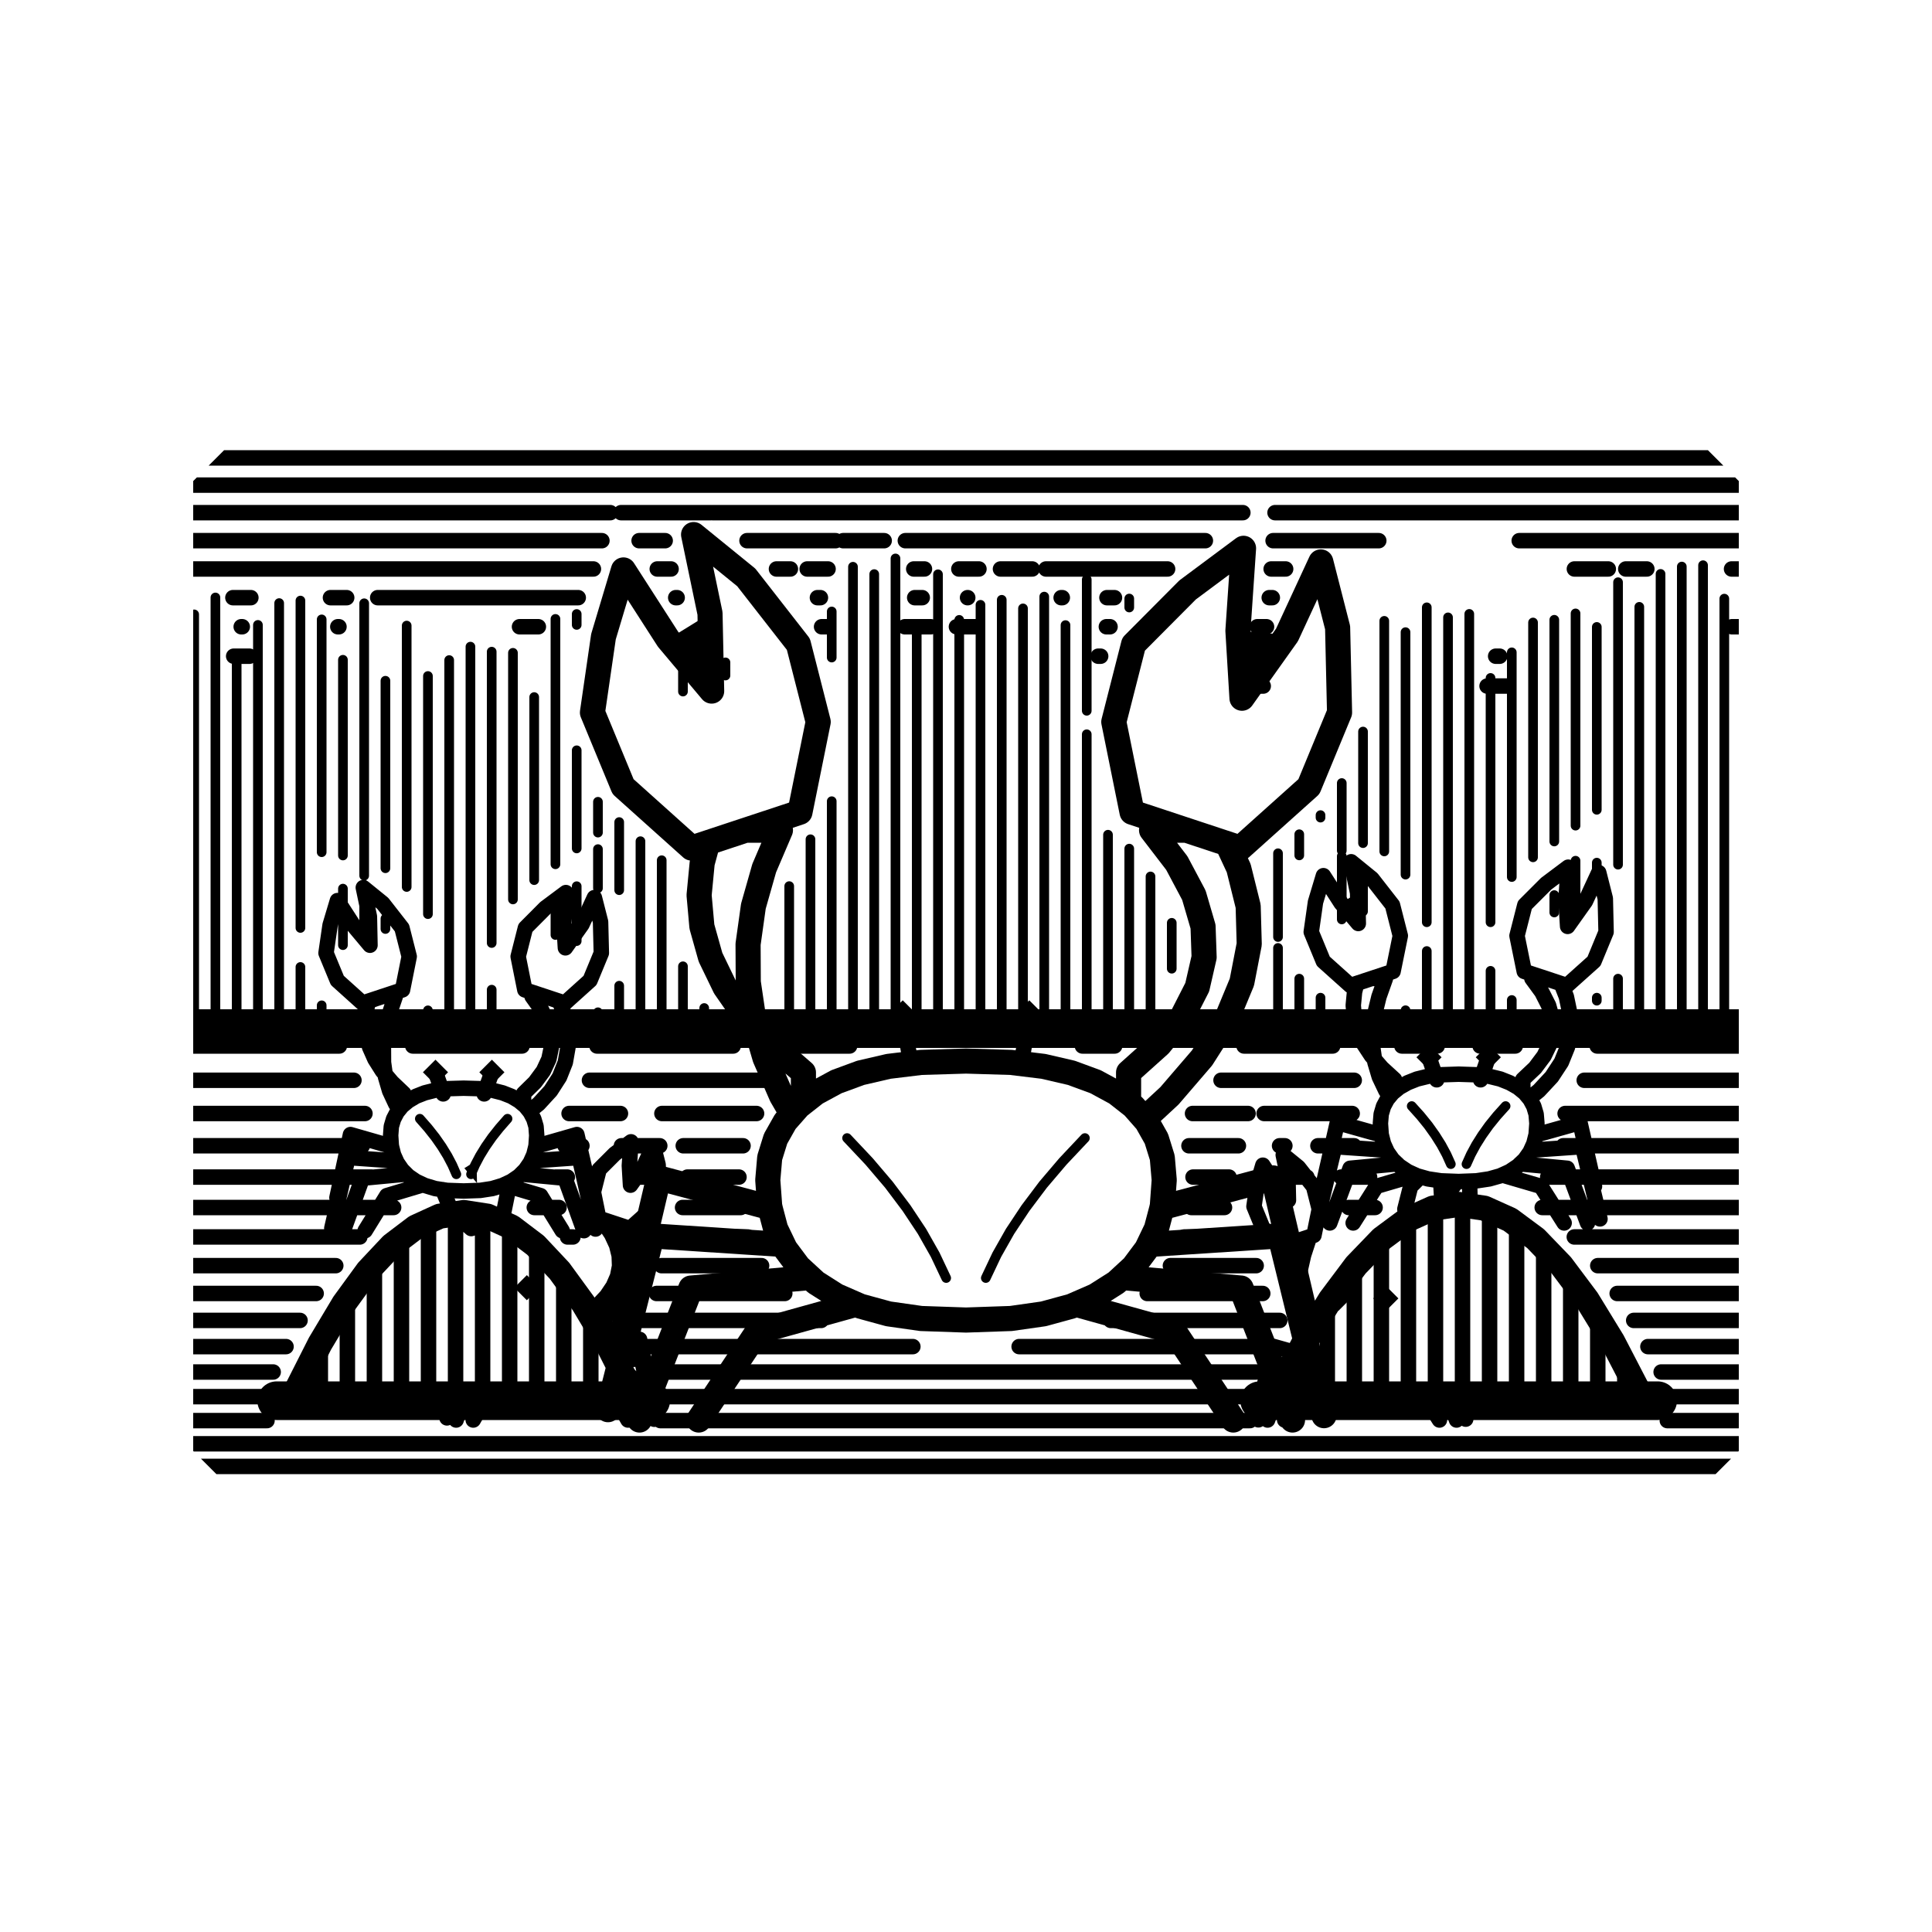
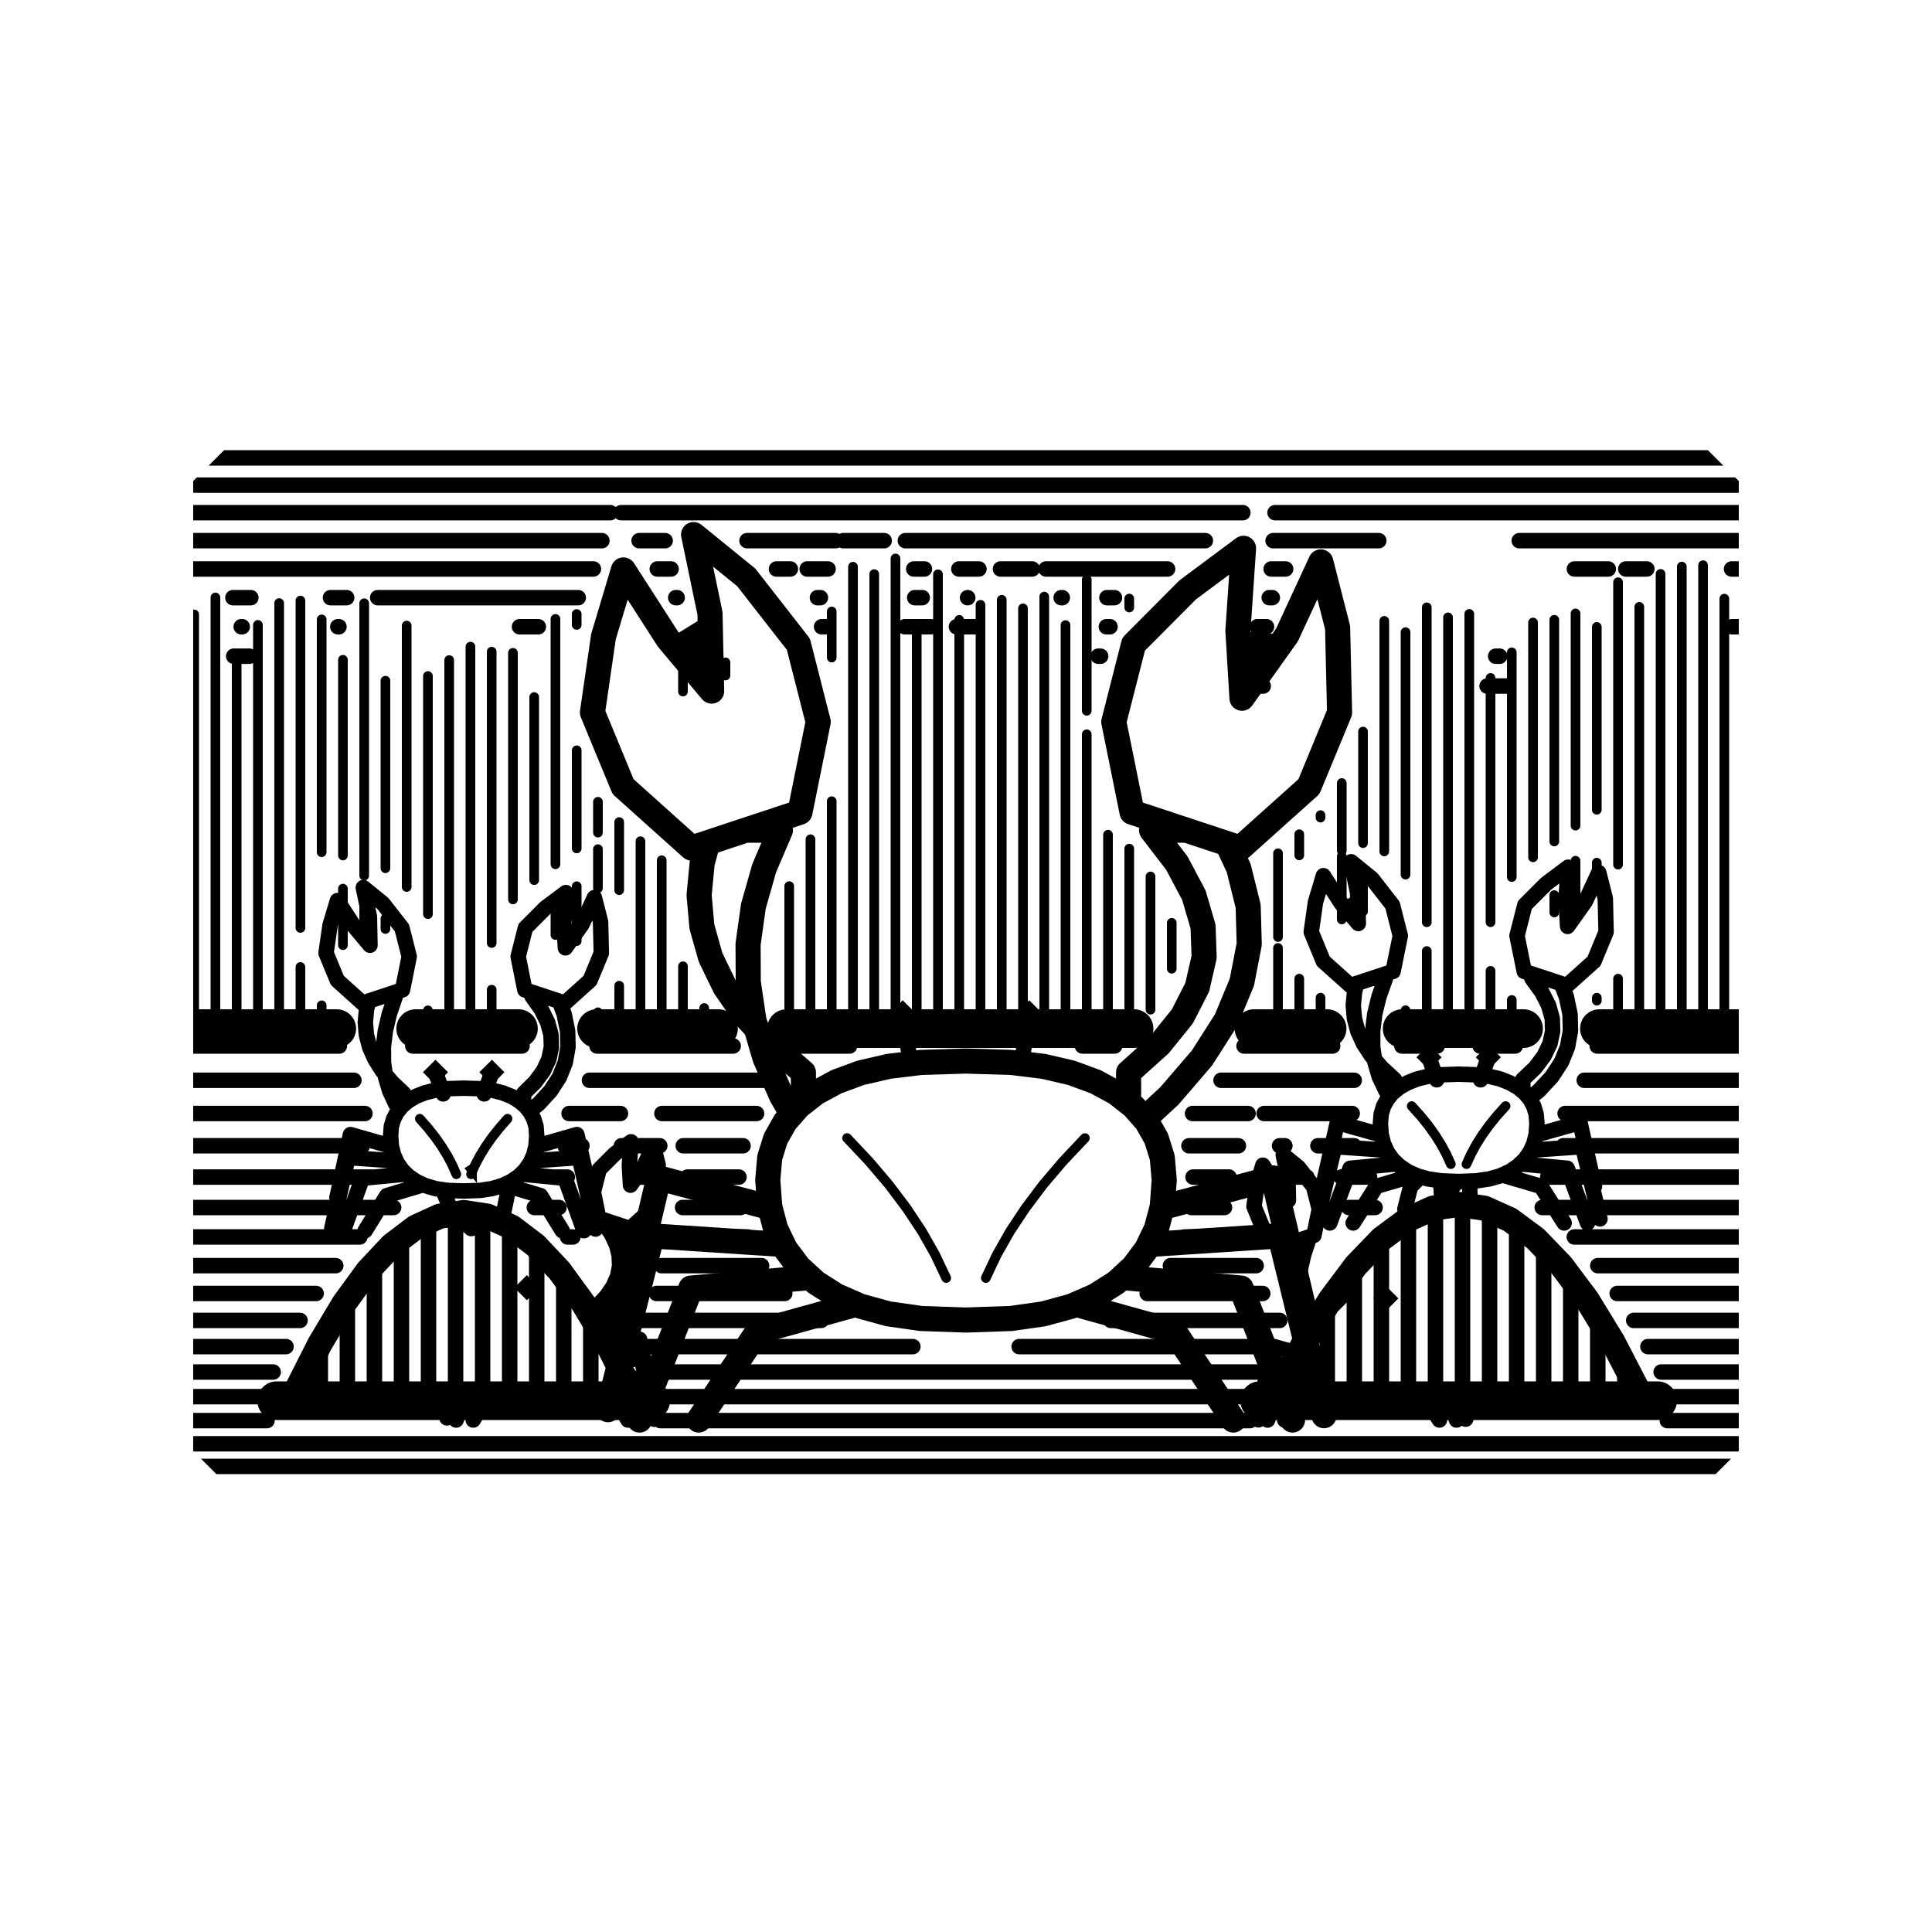
<svg xmlns="http://www.w3.org/2000/svg" viewBox="0 0 200 200">
  <defs>
    <clipPath id="w">
      <path d="M23.8 46L176.2 46L180 49.8L180 150.2L176.2 154L23.8 154L20 150.2L20 49.8Z" />
    </clipPath>
  </defs>
  <g clip-path="url(#w)" fill="none" stroke="#000" stroke-linecap="round" stroke-linejoin="round">
    <path d="M48.07 120.93L49.38 122.48L49.33 120.15ZM65.15 120.67L65.27 122.69L66.62 120.8ZM53.24 133.3L54.54 132L55.84 133.3L54.54 134.6ZM58.16 133.3L59.46 132L60.76 133.3L59.46 134.6ZM132.07 122.7L133.38 124.25L133.33 121.92ZM149.15 122.44L149.27 124.46L150.62 122.57ZM137.24 134.41L138.54 133.11L139.84 134.41L138.54 135.71ZM142.16 134.41L143.46 133.11L144.76 134.41L143.46 135.71ZM36.64 95.87L38.3 97.85L38.24 94.88ZM58.37 95.54L58.53 98.12L60.24 95.71ZM43.78 111L45.08 109.7L46.38 111L45.08 112.3ZM49.62 111L50.92 109.7L52.22 111L50.92 112.3ZM138.83 93.49L140.61 95.6L140.54 92.43ZM162.11 93.14L162.28 95.9L164.12 93.31ZM146.63 109.45L147.93 108.15L149.23 109.45L147.93 110.75ZM152.77 109.45L154.07 108.15L155.37 109.45L154.07 110.75ZM69.16 66.18L73.67 71.54L73.5 63.5ZM128.15 65.29L128.57 72.28L133.23 65.73ZM91.55 105.45L93.45 103.55L95.35 105.45L93.45 107.35ZM104.65 105.45L106.55 103.55L108.45 105.45L106.55 107.35Z" fill="#000" stroke="none" />
    <path d="M182.9 71.93L182.9 106.48M180.7 65.37L180.7 106.48M178.5 61.97L178.5 106.48M176.3 58.51L176.3 106.48M174.1 58.65L174.1 106.48M171.9 59.41L171.9 106.48M169.7 62.82L169.7 106.48M167.5 60.27L167.5 89.51M167.5 101.31L167.5 106.48M165.3 64.9L165.3 83.83M165.3 89.3L165.3 90.48M165.3 103.28L165.3 103.59M163.1 63.5L163.1 85.47M163.1 89.1L163.1 95.09M160.9 64.16L160.9 87.11M160.9 92.66L160.9 94.46M158.7 64.44L158.7 88.75M156.5 67.53L156.5 90.79M156.5 103.52L156.5 106.48M154.3 70.18L154.3 95.47M154.3 100.5L154.3 106.48M152.1 63.55L152.1 106.48M149.9 63.91L149.9 106.48M147.7 62.87L147.7 95.47M147.7 98.45L147.7 106.48M145.5 65.44L145.5 90.54M145.5 104.58L145.5 106.48M143.3 64.27L143.3 88.14M141.1 75.73L141.1 87.28M141.1 91.48L141.1 94.35M138.9 81.06L138.9 88.06M138.9 88.63L138.9 95.18M136.7 84.38L136.7 84.64M136.7 103.28L136.7 106.48M134.5 86.36L134.5 88.55M134.5 101.31L134.5 106.48M132.3 88.33L132.3 97M132.3 98.13L132.3 106.48M130.1 105.78L130.1 106.48M127.9 68.05L127.9 71.05M121.3 95.53L121.3 100.28M119.1 90.73L119.1 104.52M116.9 61.96L116.9 62.89M116.9 87.85L116.9 106.48M114.7 86.41L114.7 106.48M112.5 59.99L112.5 73.58M112.5 76.01L112.5 106.48M110.3 64.71L110.3 106.48M108.1 61.76L108.1 106.48M105.9 62.98L105.9 106.48M103.7 62.09L103.7 106.48M101.5 62.61L101.5 106.48M99.3 64.17L99.3 106.48M97.1 59.45L97.1 106.48M94.9 65.25L94.9 106.48M92.7 57.81L92.7 106.48M90.5 59.43L90.5 106.48M88.3 58.67L88.3 106.48M86.1 63.3L86.1 68.07M86.1 82.94L86.1 106.48M83.9 86.88L83.9 106.48M81.7 91.73L81.7 106.48M75.1 68.57L75.1 69.93M72.9 65.96L72.9 70.76M72.9 104.35L72.9 106.48M70.7 67.33L70.7 71.59M70.7 100.03L70.7 106.48M68.5 89.05L68.5 106.48M66.3 87.08L66.3 106.48M64.1 85.1L64.1 92.15M64.1 102.04L64.1 106.48M61.9 83L61.9 86.19M61.9 87.9L61.9 91.95M61.9 104.79L61.9 106.48M59.7 63.56L59.7 64.69M59.7 77.67L59.7 87.83M59.7 91.74L59.7 97.42M57.5 64.07L57.5 89.47M57.5 94.39L57.5 96.79M55.3 72.16L55.3 91.11M53.1 67.58L53.1 93.11M53.1 105.55L53.1 106.48M50.9 67.46L50.9 97.62M50.9 102.45L50.9 106.48M48.7 66.94L48.7 106.48M46.5 68.33L46.5 106.48M44.3 69.98L44.3 94.63M44.3 104.59L44.3 106.48M42.1 64.76L42.1 91.82M39.9 70.47L39.9 89.88M39.9 95.09L39.9 96.17M37.7 62.45L37.7 90.65M37.7 91.98L37.7 97M35.5 68.3L35.5 88.56M35.5 91.99L35.5 97.84M33.3 64.12L33.3 88.22M33.3 104.07L33.3 106.48M31.1 62.17L31.1 96.06M31.1 100.1L31.1 106.48M28.9 62.43L28.9 106.48M26.7 64.69L26.7 106.48M24.5 68.72L24.5 106.48M22.3 61.85L22.3 106.48M20.1 63.6L20.1 106.48M43.46 115.81L44.3 116.77L45.06 117.73L45.73 118.69L46.32 119.65L46.82 120.6L47.24 121.56M52.54 115.81L51.7 116.77L50.94 117.73L50.27 118.69L49.68 119.65L49.18 120.6L48.76 121.56M146.14 114.5L147.04 115.5L147.85 116.5L148.57 117.51L149.2 118.51L149.74 119.51L150.19 120.51M155.86 114.5L154.96 115.5L154.15 116.5L153.43 117.51L152.8 118.51L152.26 119.51L151.81 120.51M87.69 117.81L89.97 120.23L92.02 122.64L93.84 125.06L95.44 127.47L96.81 129.89L97.95 132.3M112.31 117.81L110.03 120.23L107.98 122.64L106.16 125.06L104.56 127.47L103.19 129.89L102.05 132.3" stroke-width="1" />
    <path d="M20 47.4L180 47.4M20 50.22L180 50.22M20 53.07L63.18 53.07M64.29 53.07L73.59 53.07M73.76 53.07L128.66 53.07M131.99 53.07L180 53.07M20 55.97L62.31 55.97M66.16 55.97L68.86 55.97M77.33 55.97L86.5 55.97M87.28 55.97L91.53 55.97M93.72 55.97L124.78 55.97M131.79 55.97L142.73 55.97M157.27 55.97L180 55.97M20 58.9L61.43 58.9M68.04 58.9L69.47 58.9M80.38 58.9L81.82 58.9M83.56 58.9L85.72 58.9M94.59 58.9L95.7 58.9M99.26 58.9L101.34 58.9M103.57 58.9L106.86 58.9M108.28 58.9L120.87 58.9M131.59 58.9L133.09 58.9M162.98 58.9L166.49 58.9M168.3 58.9L170.48 58.9M179.25 58.9L180 58.9M24.11 61.87L25.97 61.87M34.21 61.87L35.89 61.87M39.1 61.87L59.86 61.87M69.95 61.87L70.1 61.87M84.62 61.87L84.93 61.87M94.69 61.87L95.47 61.87M100.16 61.87L100.18 61.87M109.85 61.87L109.97 61.87M114.59 61.87L115.37 61.87M131.39 61.87L131.71 61.87M24.97 64.88L25.08 64.88M34.97 64.88L35.09 64.88M53.78 64.88L55.73 64.88M85.05 64.88L85.69 64.88M93.66 64.88L96.36 64.88M99.01 64.88L101.08 64.88M114.53 64.88L114.91 64.88M130.15 64.88L131.11 64.88M179.28 64.88L180 64.88M24.19 67.93L25.83 67.93M70.6 67.93L71.13 67.93M113.68 67.93L113.94 67.93M130.02 67.93L130.23 67.93M154.83 67.93L155.25 67.93M129.35 71.02L130.77 71.02M153.94 71.02L156.08 71.02M20 108.28L35.13 108.28M42.73 108.28L54.04 108.28M61.8 108.28L75.9 108.28M81.95 108.28L87.95 108.28M112.05 108.28L115.39 108.28M128.78 108.28L137.96 108.28M145.12 108.28L148.78 108.28M153.22 108.28L156.86 108.28M165.34 108.28L180 108.28M20 111.83L36.64 111.83M61.02 111.83L79.52 111.83M126.4 111.83L140.19 111.83M164 111.83L180 111.83M20 115.27L37.78 115.27M58.91 115.27L64.23 115.27M68.52 115.27L78.32 115.27M123.45 115.27L129.2 115.27M130.86 115.27L139.98 115.27M162.02 115.27L180 115.27M20 118.61L37.51 118.61M58.49 118.61L60.24 118.61M64.33 118.61L68.3 118.61M70.73 118.61L76.92 118.61M123.08 118.61L128.2 118.61M132.46 118.61L133.01 118.61M136.43 118.61L140.18 118.61M161.82 118.61L180 118.61M20 121.85L38.49 121.85M57.51 121.85L58.73 121.85M65.97 121.85L68.23 121.85M71.16 121.85L76.5 121.85M123.5 121.85L127.23 121.85M130.25 121.85L135.29 121.85M138.82 121.85L141.78 121.85M160.22 121.85L180 121.85M20 125L40.75 125M55.31 125L57.87 125M70.66 125L76.68 125M123.32 125L126.76 125M139.62 125L142.35 125M159.65 125L180 125M20 128.05L37.25 128.05M58.75 128.05L59.31 128.05M68.74 128.05L77.41 128.05M122.59 128.05L127.87 128.05M162.97 128.05L180 128.05M20 131.02L34.76 131.02M68.48 131.02L78.84 131.02M121.16 131.02L130.04 131.02M165.4 131.02L180 131.02M20 133.9L32.73 133.9M67.96 133.9L81.24 133.9M118.76 133.9L130.72 133.9M167.41 133.9L180 133.9M20 136.69L31.06 136.69M66.51 136.69L85.01 136.69M114.99 136.69L132.48 136.69M169.12 136.69L180 136.69M20 139.4L29.61 139.4M66.39 139.4L94.5 139.4M105.5 139.4L131.41 139.4M170.59 139.4L180 139.4M20 142.03L28.28 142.03M67.72 142.03L130.04 142.03M171.96 142.03L180 142.03M20 144.58L27.64 144.58M68.36 144.58L129.4 144.58M172.6 144.58L180 144.58M20 147.06L27.64 147.06M68.36 147.06L129.4 147.06M172.6 147.06L180 147.06M20 149.46L180 149.46M20 151.8L180 151.8M46.66 145L46.27 146.78M47.89 145L47.22 147M50.14 145L48.99 147M63.13 139.59L66.21 138.65L67.31 144.11M63.76 140.85L66.41 140.65L67.73 146.92M64.54 142.37L65.24 142.45L66.78 147M63.86 145L65.01 147M48.78 127.18L46.72 125.34L45.82 123.15M52.36 122.56L52.57 123.4L52.02 126.11L48.78 127.18M61.87 135.15L62.8 134.16L63.48 133.15L63.93 132.12L64.14 131.06L64.1 129.99L63.83 128.9L63.31 127.78L62.56 126.65L63.6 126.65M64.77 127.03L65.17 128.25L65.46 129.76L65.49 131.19L65.27 132.52L64.8 133.77L64.07 134.93L63.1 136L62.34 136.6M61.87 136.05L61.87 135.15M61.98 126.11L61.43 123.4L62.02 121.07L63.64 119.45L65.32 118.2L65.15 120.67L65.27 122.69L66.62 120.8L67.63 118.61L68.13 120.58L68.19 123.12L67.28 125.34L65.22 127.18ZM62.94 138.72L62.91 139.16M60.54 135.18L60.88 135.33L61.5 135.71L62.01 136.18L62.42 136.7L62.71 137.29L62.88 137.95L62.94 138.72M59.37 133.54L59.46 133.3M134.42 140.11L131.79 139.37L130.69 144.28M133.77 141.35L131.59 141.2L130.27 146.98M133.01 142.82L132.76 142.84L131.22 147M134.25 145L132.99 147M151.29 145L151.73 146.91M150.04 145L150.78 147M147.75 145L149.01 147M136.13 136.1L135.17 135.21L134.39 134.31L133.78 133.38L133.34 132.43L133.09 131.46L133 130.47L133.09 129.45L133.26 128.79M134.4 128.42L135.44 128.42L134.95 129.92L134.63 131.33L134.47 132.65L134.47 133.89L134.64 135.03L134.97 136.09L135.47 137.05L135.74 137.41M136.13 137L136.13 136.1M132.78 128.95L130.72 127.11L129.81 124.89L130.14 122.62L130.73 120.62L132.07 122.7L133.38 124.25L133.33 121.92L132.84 119.56L134.41 120.84L135.98 122.84L136.57 125.17L136.02 127.88ZM145.65 126.28L145.43 125.17L146.02 122.84L147.04 121.82M149.16 122.24L149.15 122.44L149.27 124.46L150.62 122.57L150.74 122.3M152.11 122.27L152.13 122.35L152.19 124.86M135.11 138.78L135.12 138.73L135.29 138.14L135.58 137.6L135.99 137.12L136.28 136.87M63.96 141.53L63.96 144.7M61.16 136.52L61.16 144.7M58.36 132.46L58.36 144.7M55.56 129.34L55.56 144.7M52.76 127.24L52.76 144.7M49.96 126.12L49.96 144.7M47.16 125.95L47.16 144.7M44.36 126.73L44.36 144.7M41.56 128.45L41.56 144.7M38.76 131.13L38.76 144.7M35.96 134.76L35.96 144.7M33.16 139.33L33.16 144.7M40.53 118.67L36.28 117.45L34.88 123.98M41.03 120.18L36.03 119.83L34.35 127.14M42.06 121.54L37.51 121.97L35.55 127.4M43.81 122.64L40.04 123.77L37.8 127.4M55.47 118.67L59.72 117.45L61.12 123.6M54.97 120.18L59.97 119.83L61.65 127.23M53.94 121.54L58.49 121.97L60.45 127.4M52.19 122.64L55.96 123.77L58.2 127.4M41.8 113.2L40.58 112.04L39.58 110.86L38.81 109.64L38.26 108.4L37.93 107.13L37.82 105.83L37.94 104.5L38.16 103.63M39.6 103.15L40.92 103.15L40.3 104.98L39.89 106.73L39.69 108.39L39.7 109.98L39.91 111.49L40.33 112.92L40.96 114.27L41.34 114.84M41.8 114.35L41.8 113.2M37.53 103.84L34.92 101.49L33.75 98.66L34.17 95.77L34.93 93.23L36.64 95.87L38.3 97.85L38.24 94.88L37.61 91.88L39.62 93.51L41.61 96.06L42.36 99.02L41.67 102.47ZM54.2 113.2L55.38 112.04L56.25 110.86L56.82 109.64L57.08 108.4L57.04 107.13L56.69 105.83L56.04 104.5L55.08 103.15L56.4 103.15M57.91 103.65L58.4 104.98L58.76 106.73L58.8 108.39L58.52 109.98L57.92 111.49L57 112.92L55.76 114.27L54.81 115.04M54.2 114.35L54.2 113.2M54.33 102.47L53.64 99.02L54.39 96.06L56.45 93.99L58.58 92.4L58.37 95.54L58.53 98.12L60.24 95.71L61.53 92.92L62.17 95.43L62.25 98.66L61.08 101.49L58.47 103.84ZM55.56 117.54L55.49 118.62L55.26 119.54L54.89 120.36L54.38 121.1L53.73 121.75L52.94 122.29L52.02 122.72L50.95 123.04L49.71 123.23L48 123.29L46.29 123.23L45.05 123.04L43.98 122.72L43.06 122.29L42.27 121.75L41.62 121.1L41.11 120.36L40.74 119.54L40.51 118.62L40.44 117.54L40.51 116.61L40.74 115.84L41.11 115.13L41.62 114.5L42.27 113.96L43.06 113.49L43.98 113.13L45.05 112.86L46.29 112.7L48 112.65L49.71 112.7L50.95 112.86L52.02 113.13L52.94 113.49L53.73 113.96L54.38 114.5L54.89 115.13L55.26 115.84L55.49 116.61ZM45.88 113.24L45.08 111M50.12 113.24L50.92 111M168.2 141.6L168.2 144.7M165.4 136.66L165.4 144.7M162.6 132.59L162.6 144.7M159.8 129.39L159.8 144.7M157 127.07L157 144.7M154.2 125.62L154.2 144.7M151.4 125.04L151.4 144.7M148.6 125.34L148.6 144.7M145.8 126.51L145.8 144.7M143 128.56L143 144.7M140.2 131.52L140.2 144.7M137.4 135.35L137.4 144.7M134.6 140.06L134.6 144.7M142.99 117.49L138.44 116.21L136.94 122.8M143.53 119.07L138.17 118.7L136.37 126.14M144.64 120.48L139.76 120.94L137.66 126.6M146.51 121.63L142.48 122.81L140.08 126.6M159.01 117.49L163.56 116.21L165.06 122.81M158.47 119.07L163.83 118.7L165.63 126.18M157.36 120.48L162.24 120.94L164.34 126.6M155.49 121.63L159.52 122.81L161.92 126.6M144.36 111.75L143.05 110.55L141.98 109.31L141.15 108.05L140.56 106.76L140.21 105.43L140.09 104.08L140.22 102.7L140.45 101.8M142 101.29L143.42 101.29L142.75 103.18L142.31 104.99L142.1 106.72L142.1 108.38L142.33 109.96L142.78 111.47L143.46 112.9L143.86 113.5M144.36 112.98L144.36 111.75M139.79 102.02L136.99 99.51L135.74 96.48L136.18 93.38L137 90.65L138.83 93.49L140.61 95.6L140.54 92.43L139.87 89.21L142.02 90.96L144.15 93.69L144.96 96.87L144.21 100.56ZM157.64 111.75L158.91 110.55L159.84 109.31L160.45 108.05L160.73 106.76L160.69 105.43L160.31 104.08L159.61 102.7L158.58 101.29L160 101.29M161.62 101.83L162.15 103.18L162.53 104.99L162.57 106.72L162.27 108.38L161.63 109.96L160.64 111.47L159.31 112.9L158.31 113.71M157.64 112.98L157.64 111.75M157.79 100.56L157.04 96.87L157.85 93.69L160.06 91.48L162.34 89.77L162.11 93.14L162.28 95.9L164.12 93.31L165.5 90.33L166.18 93.01L166.26 96.48L165.01 99.51L162.21 102.02ZM159.1 116.3L159.02 117.44L158.78 118.39L158.39 119.25L157.84 120.03L157.14 120.7L156.29 121.27L155.31 121.72L154.17 122.04L152.84 122.24L151 122.31L149.16 122.24L147.83 122.04L146.69 121.72L145.71 121.27L144.86 120.7L144.16 120.03L143.61 119.25L143.22 118.39L142.98 117.44L142.9 116.3L142.98 115.34L143.22 114.53L143.61 113.8L144.16 113.14L144.86 112.57L145.71 112.09L146.69 111.7L147.83 111.42L149.16 111.26L151 111.2L152.84 111.26L154.17 111.42L155.31 111.7L156.29 112.09L157.14 112.57L157.84 113.14L158.39 113.8L158.78 114.53L159.02 115.34ZM148.73 111.78L147.93 109.45M153.27 111.78L154.07 109.45M94.25 109.83L93.45 105.45M105.75 109.83L106.55 105.45" stroke-width="1.6" />
    <path d="M30.64 144L33.12 139.1L35.6 134.95L38.08 131.55L40.56 128.91L43.04 127.03L45.52 125.9L48 125.52L50.48 125.9L52.96 127.03L55.44 128.91L57.92 131.55L60.4 134.95L62.88 139.1L65.36 144M132.4 144L135.06 138.87L137.71 134.54L140.37 130.99L143.03 128.23L145.69 126.26L148.34 125.07L151 124.68L153.66 125.07L156.31 126.26L158.97 128.23L161.63 130.99L164.29 134.54L166.94 138.87L169.6 144M79.72 125.01L68.19 121.94L64.39 138.11M81.07 128.83L67.5 127.94L62.94 145.93M83.88 132.25L71.52 133.34L66.2 147M88.62 135.02L78.41 137.86L72.33 147M120.28 125.01L131.81 121.94L135.61 138.17M118.93 128.83L132.5 127.94L137.06 146.55M116.12 132.25L128.48 133.34L133.8 147M111.38 135.02L121.59 137.86L127.67 147M83.17 111.02L79.86 108.15L77.15 105.21L75.05 102.19L73.55 99.09L72.66 95.92L72.37 92.67L72.69 89.34L73.26 87.24M77.2 85.94L80.79 85.94L79.11 89.87L77.99 93.81L77.44 97.74L77.46 101.67L78.04 105.6L79.19 109.52L80.9 113.44L81.99 115.32M83.17 114.14L83.17 111.02M71.59 87.79L64.5 81.43L61.33 73.76L62.47 65.91L64.54 59L69.16 66.18L73.67 71.54L73.5 63.5L71.8 55.34L77.25 59.77L82.65 66.69L84.7 74.73L82.81 84.08ZM116.83 111.02L120.03 108.15L122.4 105.21L123.94 102.19L124.65 99.09L124.54 95.92L123.59 92.67L121.82 89.34L119.21 85.94L122.8 85.94M127.05 87.34L128.23 89.87L129.21 93.81L129.32 97.74L128.56 101.67L126.93 105.6L124.43 109.52L121.06 113.44L118.47 115.84M116.83 114.14L116.83 111.02M117.19 84.08L115.3 74.73L117.35 66.69L122.94 61.07L128.73 56.76L128.15 65.29L128.57 72.28L133.23 65.73L136.73 58.17L138.47 64.97L138.67 73.76L135.5 81.43L128.41 87.79ZM120.52 122.16L120.32 124.89L119.71 127.2L118.71 129.28L117.32 131.14L115.55 132.77L113.41 134.13L110.91 135.22L108.02 136.01L104.65 136.49L100 136.65L95.35 136.49L91.98 136.01L89.09 135.22L86.59 134.13L84.45 132.77L82.68 131.14L81.29 129.28L80.29 127.2L79.68 124.89L79.48 122.16L79.68 119.84L80.29 117.88L81.29 116.11L82.68 114.53L84.45 113.14L86.59 111.98L89.09 111.06L91.98 110.39L95.35 109.98L100 109.84L104.65 109.98L108.02 110.39L110.91 111.06L113.41 111.98L115.55 113.14L117.32 114.53L118.71 116.11L119.71 117.88L120.32 119.84Z" stroke-width="2.6" />
-     <path d="M28.64 145L67.36 145M130.4 145L171.6 145M20 106.48L180 106.48" stroke-width="4" />
+     <path d="M20 106.48L34.86 106.48M43.03 106.48L53.67 106.48M61.76 106.48L74.38 106.48M81.42 106.48L117.4 106.48M129.81 106.48L137.38 106.48M145.15 106.48L157.72 106.48M165.57 106.48L180 106.48M28.64 145L67.36 145M130.4 145L171.6 145" stroke-width="4" />
  </g>
</svg>
